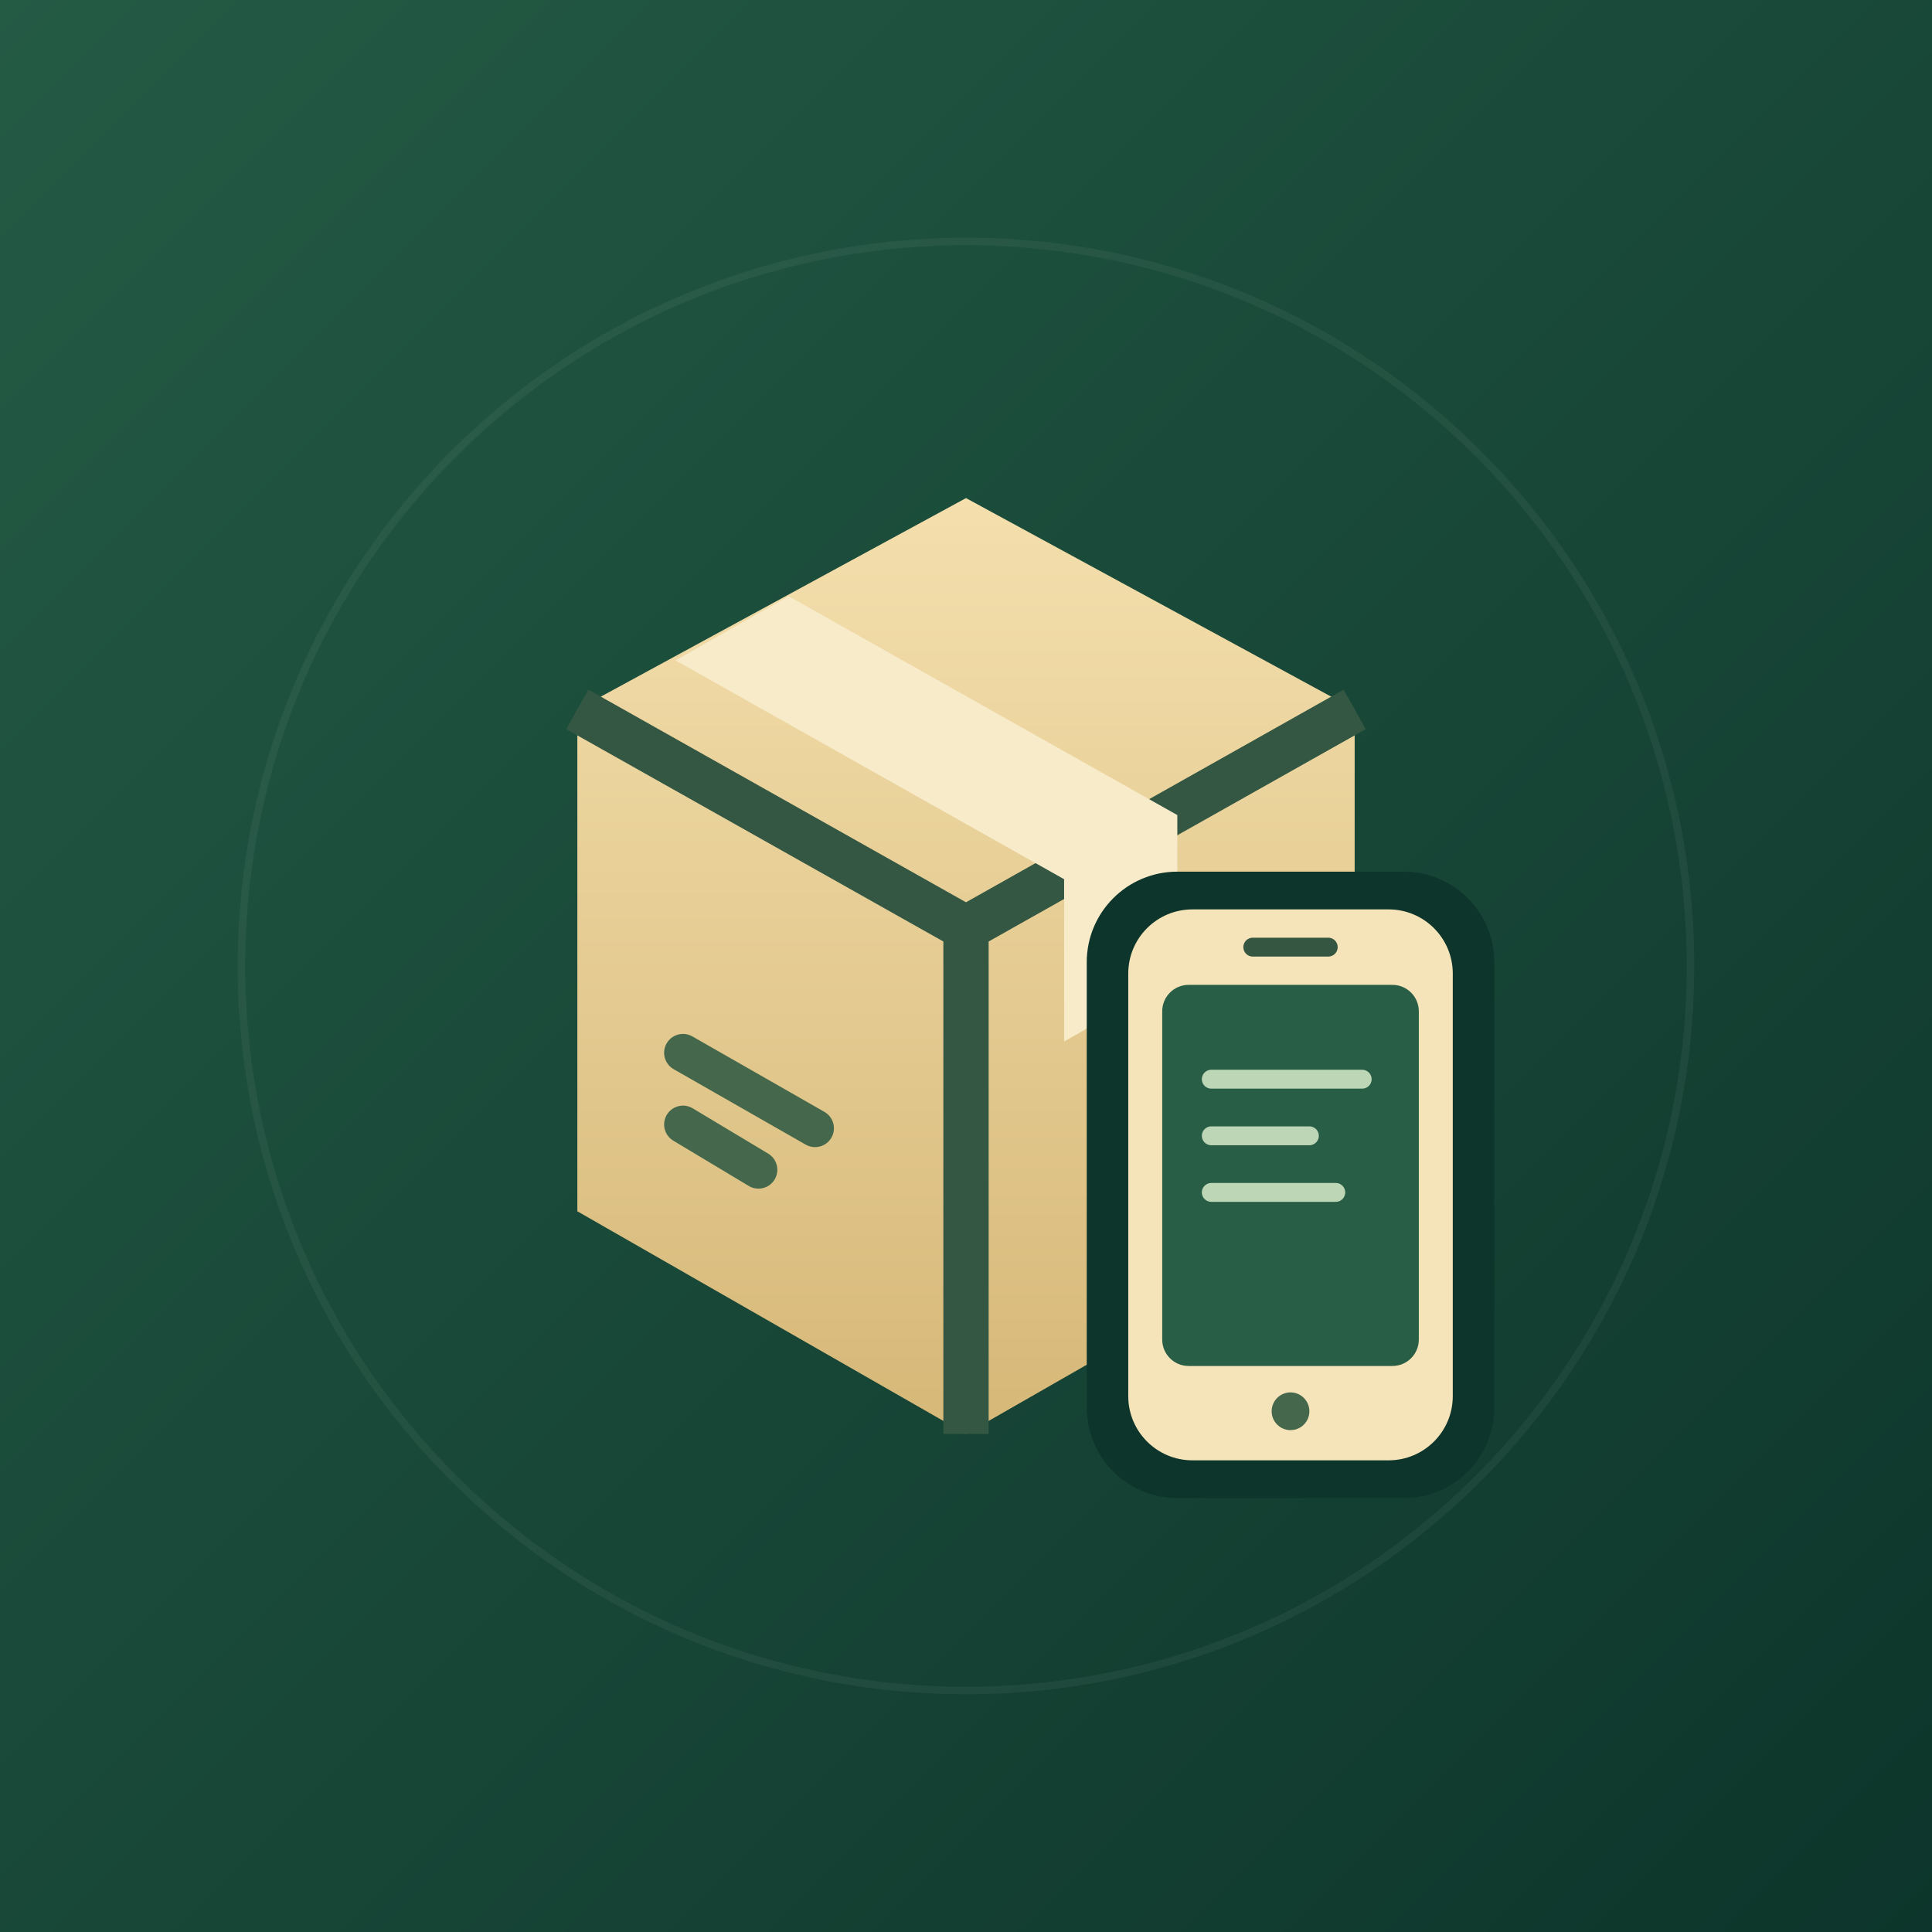
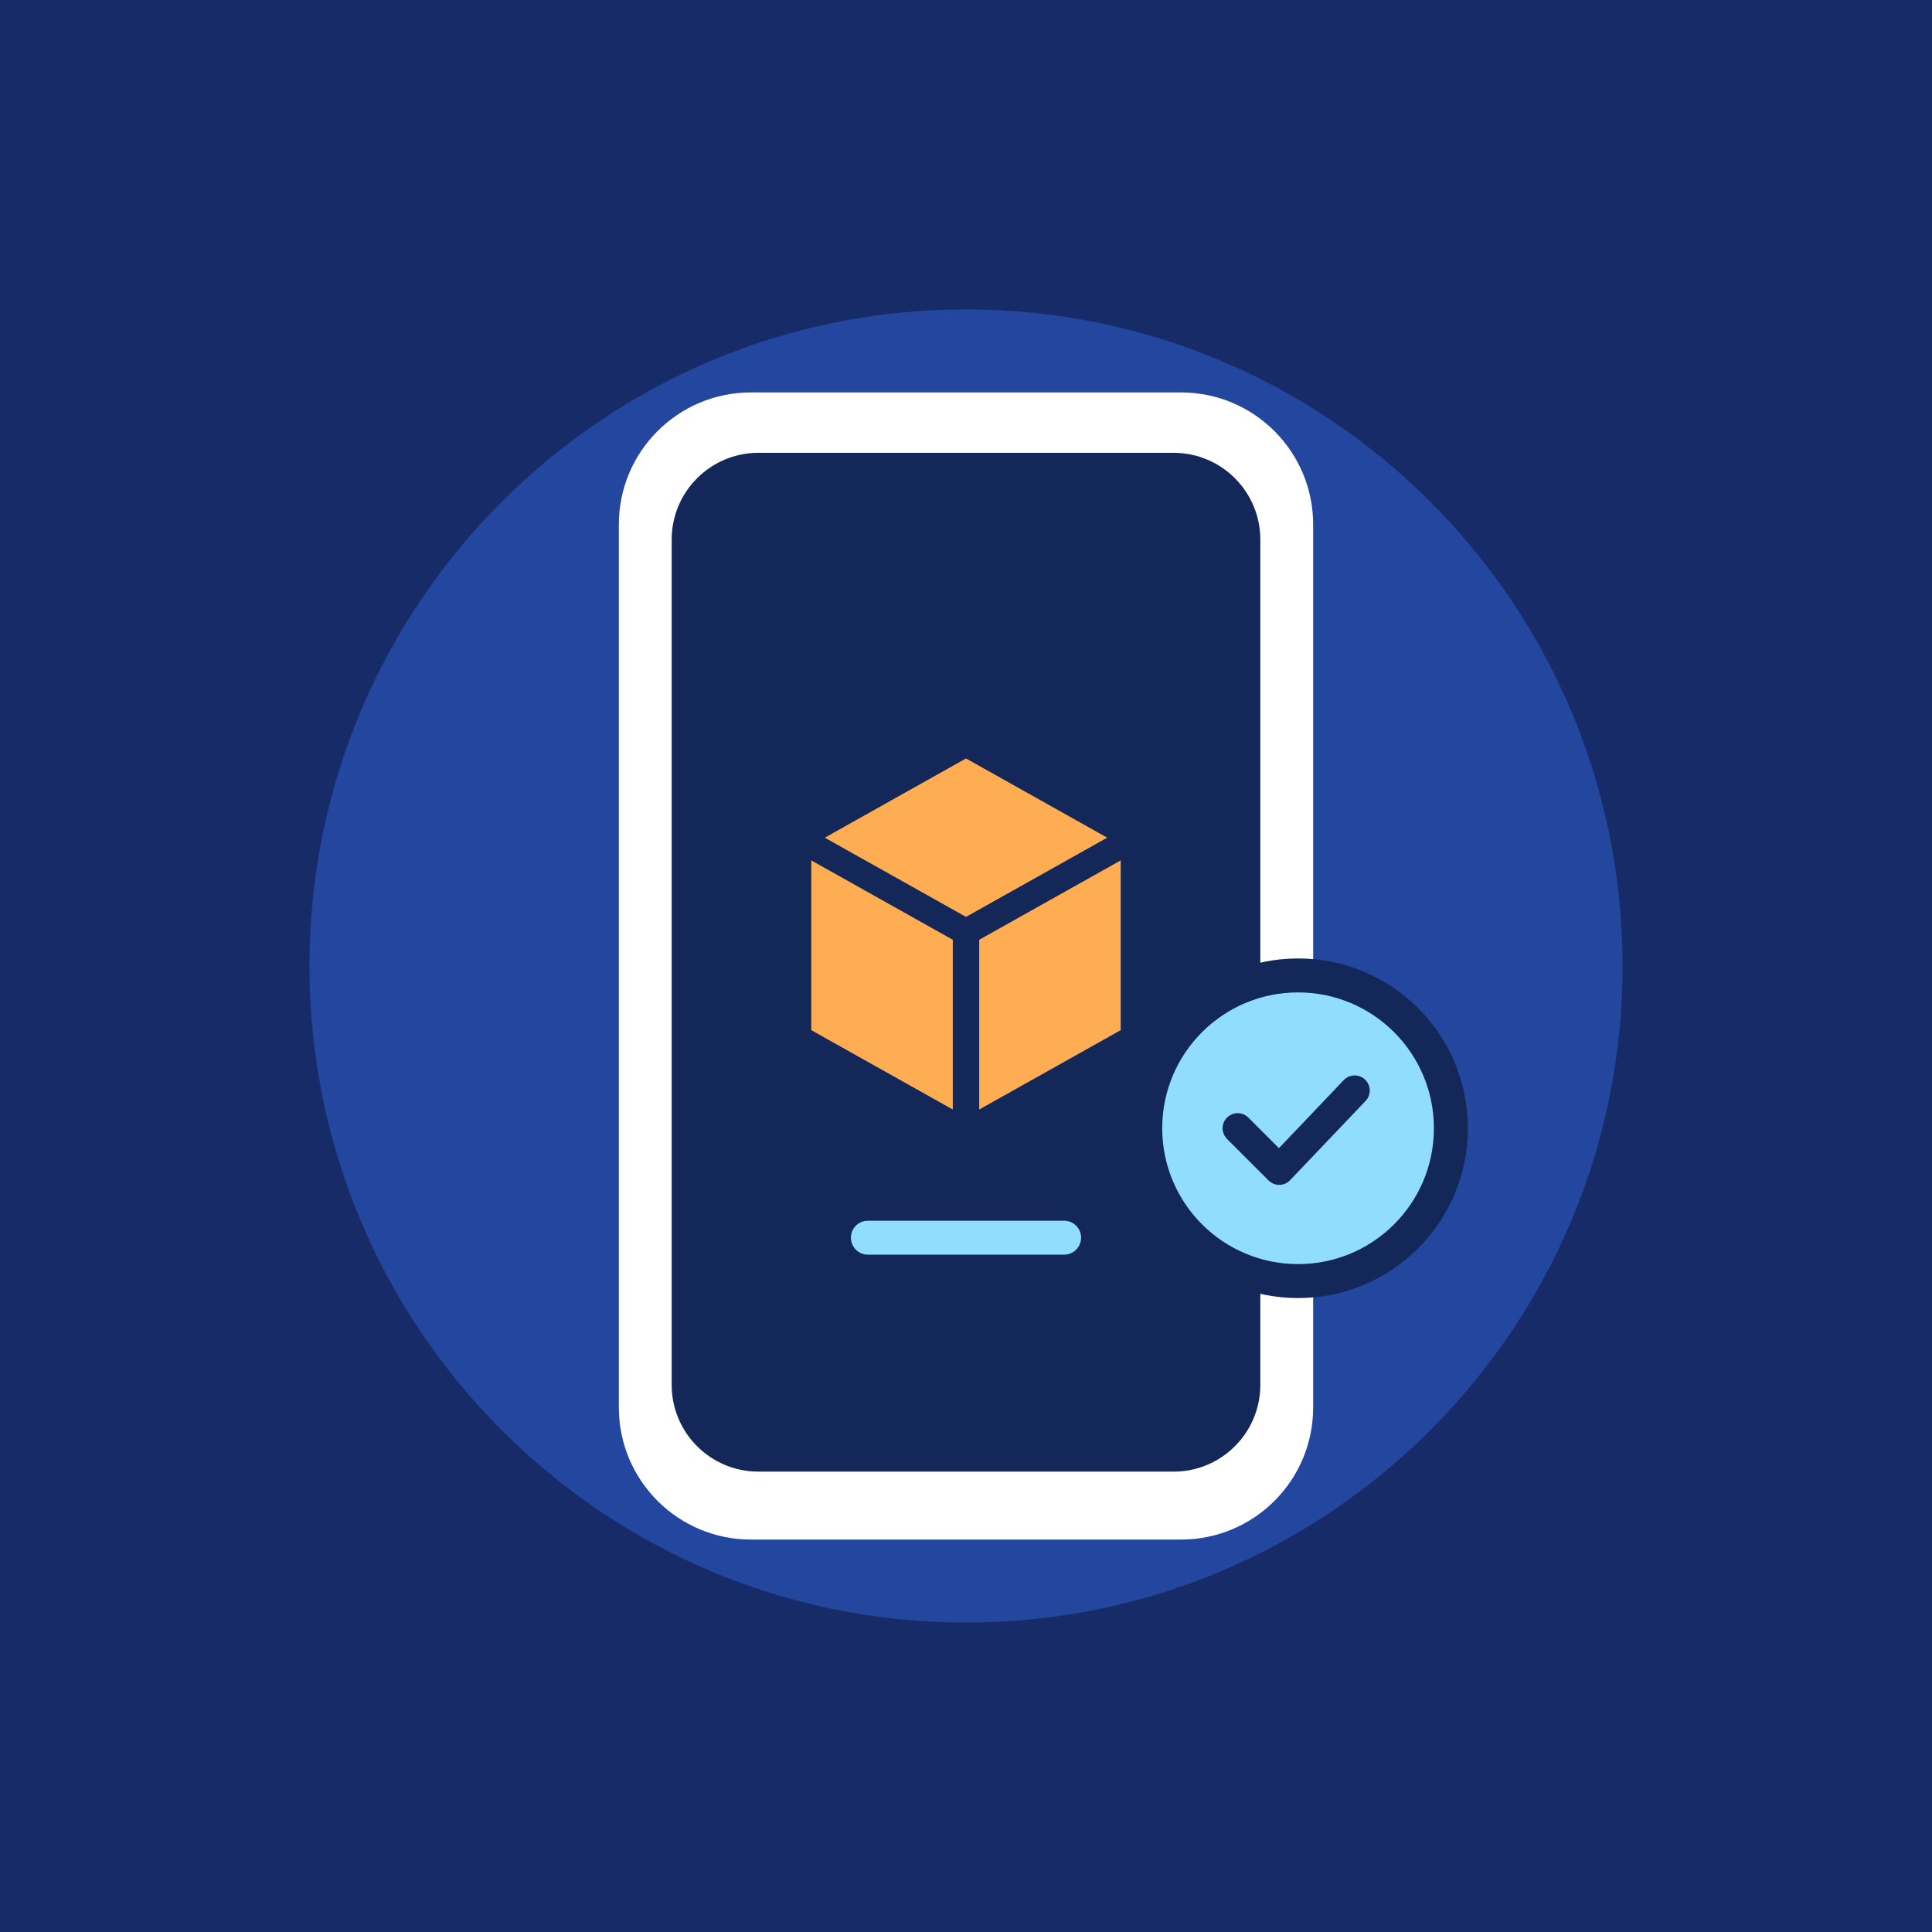
- <svg xmlns="http://www.w3.org/2000/svg" width="512" height="512" viewBox="0 0 512 512">
-   <defs>
-     <linearGradient id="bg" x2="1" y2="1">
-       <stop stop-color="#245b45" />
-       <stop offset="1" stop-color="#0d352b" />
-     </linearGradient>
-     <linearGradient id="box" x2="0" y2="1">
-       <stop stop-color="#f4dfad" />
-       <stop offset="1" stop-color="#d6b878" />
-     </linearGradient>
-   </defs>
-   <rect width="512" height="512" fill="url(#bg)" />
-   <circle cx="256" cy="256" r="192" fill="none" stroke="#ffffff" stroke-opacity=".05" stroke-width="2" />
-   <path d="M153 188l103-56 103 56v133l-103 59-103-59z" fill="url(#box)" />
-   <path d="M153 188l103 58 103-58M256 246v134" fill="none" stroke="#345743" stroke-width="12" stroke-linejoin="round" />
-   <path d="M209 158l103 58v43l-30 17v-43l-103-58z" fill="#f7ebca" />
-   <path d="M181 279l35 20m-35-1l20 12" fill="none" stroke="#45684d" stroke-width="10" stroke-linecap="round" />
-   <rect x="288" y="231" width="108" height="166" rx="24" fill="#0d352b" />
-   <rect x="299" y="241" width="86" height="146" rx="17" fill="#f5e4b9" />
-   <rect x="308" y="261" width="68" height="101" rx="7" fill="#285d46" />
-   <path d="M332 251h20" stroke="#355741" stroke-width="5" stroke-linecap="round" />
-   <path d="M321 286h40m-40 15h26m-26 15h33" stroke="#bdd6b5" stroke-width="5" stroke-linecap="round" />
-   <circle cx="342" cy="374" r="5" fill="#45684d" />
+ <svg xmlns="http://www.w3.org/2000/svg" viewBox="0 0 512 512" width="512" height="512">
+   <rect width="512" height="512" fill="#172b68" />
+   <circle cx="256" cy="256" r="174" fill="#23469e" />
+   <rect x="164" y="104" width="184" height="304" rx="35" fill="#fff" />
+   <rect x="178" y="120" width="156" height="270" rx="23" fill="#132759" />
+   <path d="M215 224l41-23 41 23v49l-41 23-41-23z" fill="#ffad52" />
+   <path d="M215 224l41 23 41-23m-41 23v49" fill="none" stroke="#132759" stroke-width="7" stroke-linejoin="round" />
+   <path d="M230 328h52" stroke="#90ddff" stroke-width="9" stroke-linecap="round" />
+   <circle cx="344" cy="299" r="45" fill="#132759" />
+   <circle cx="344" cy="299" r="36" fill="#90ddff" />
+   <path d="m328 299 11 11 20-21" fill="none" stroke="#132759" stroke-width="8" stroke-linecap="round" stroke-linejoin="round" />
</svg>
